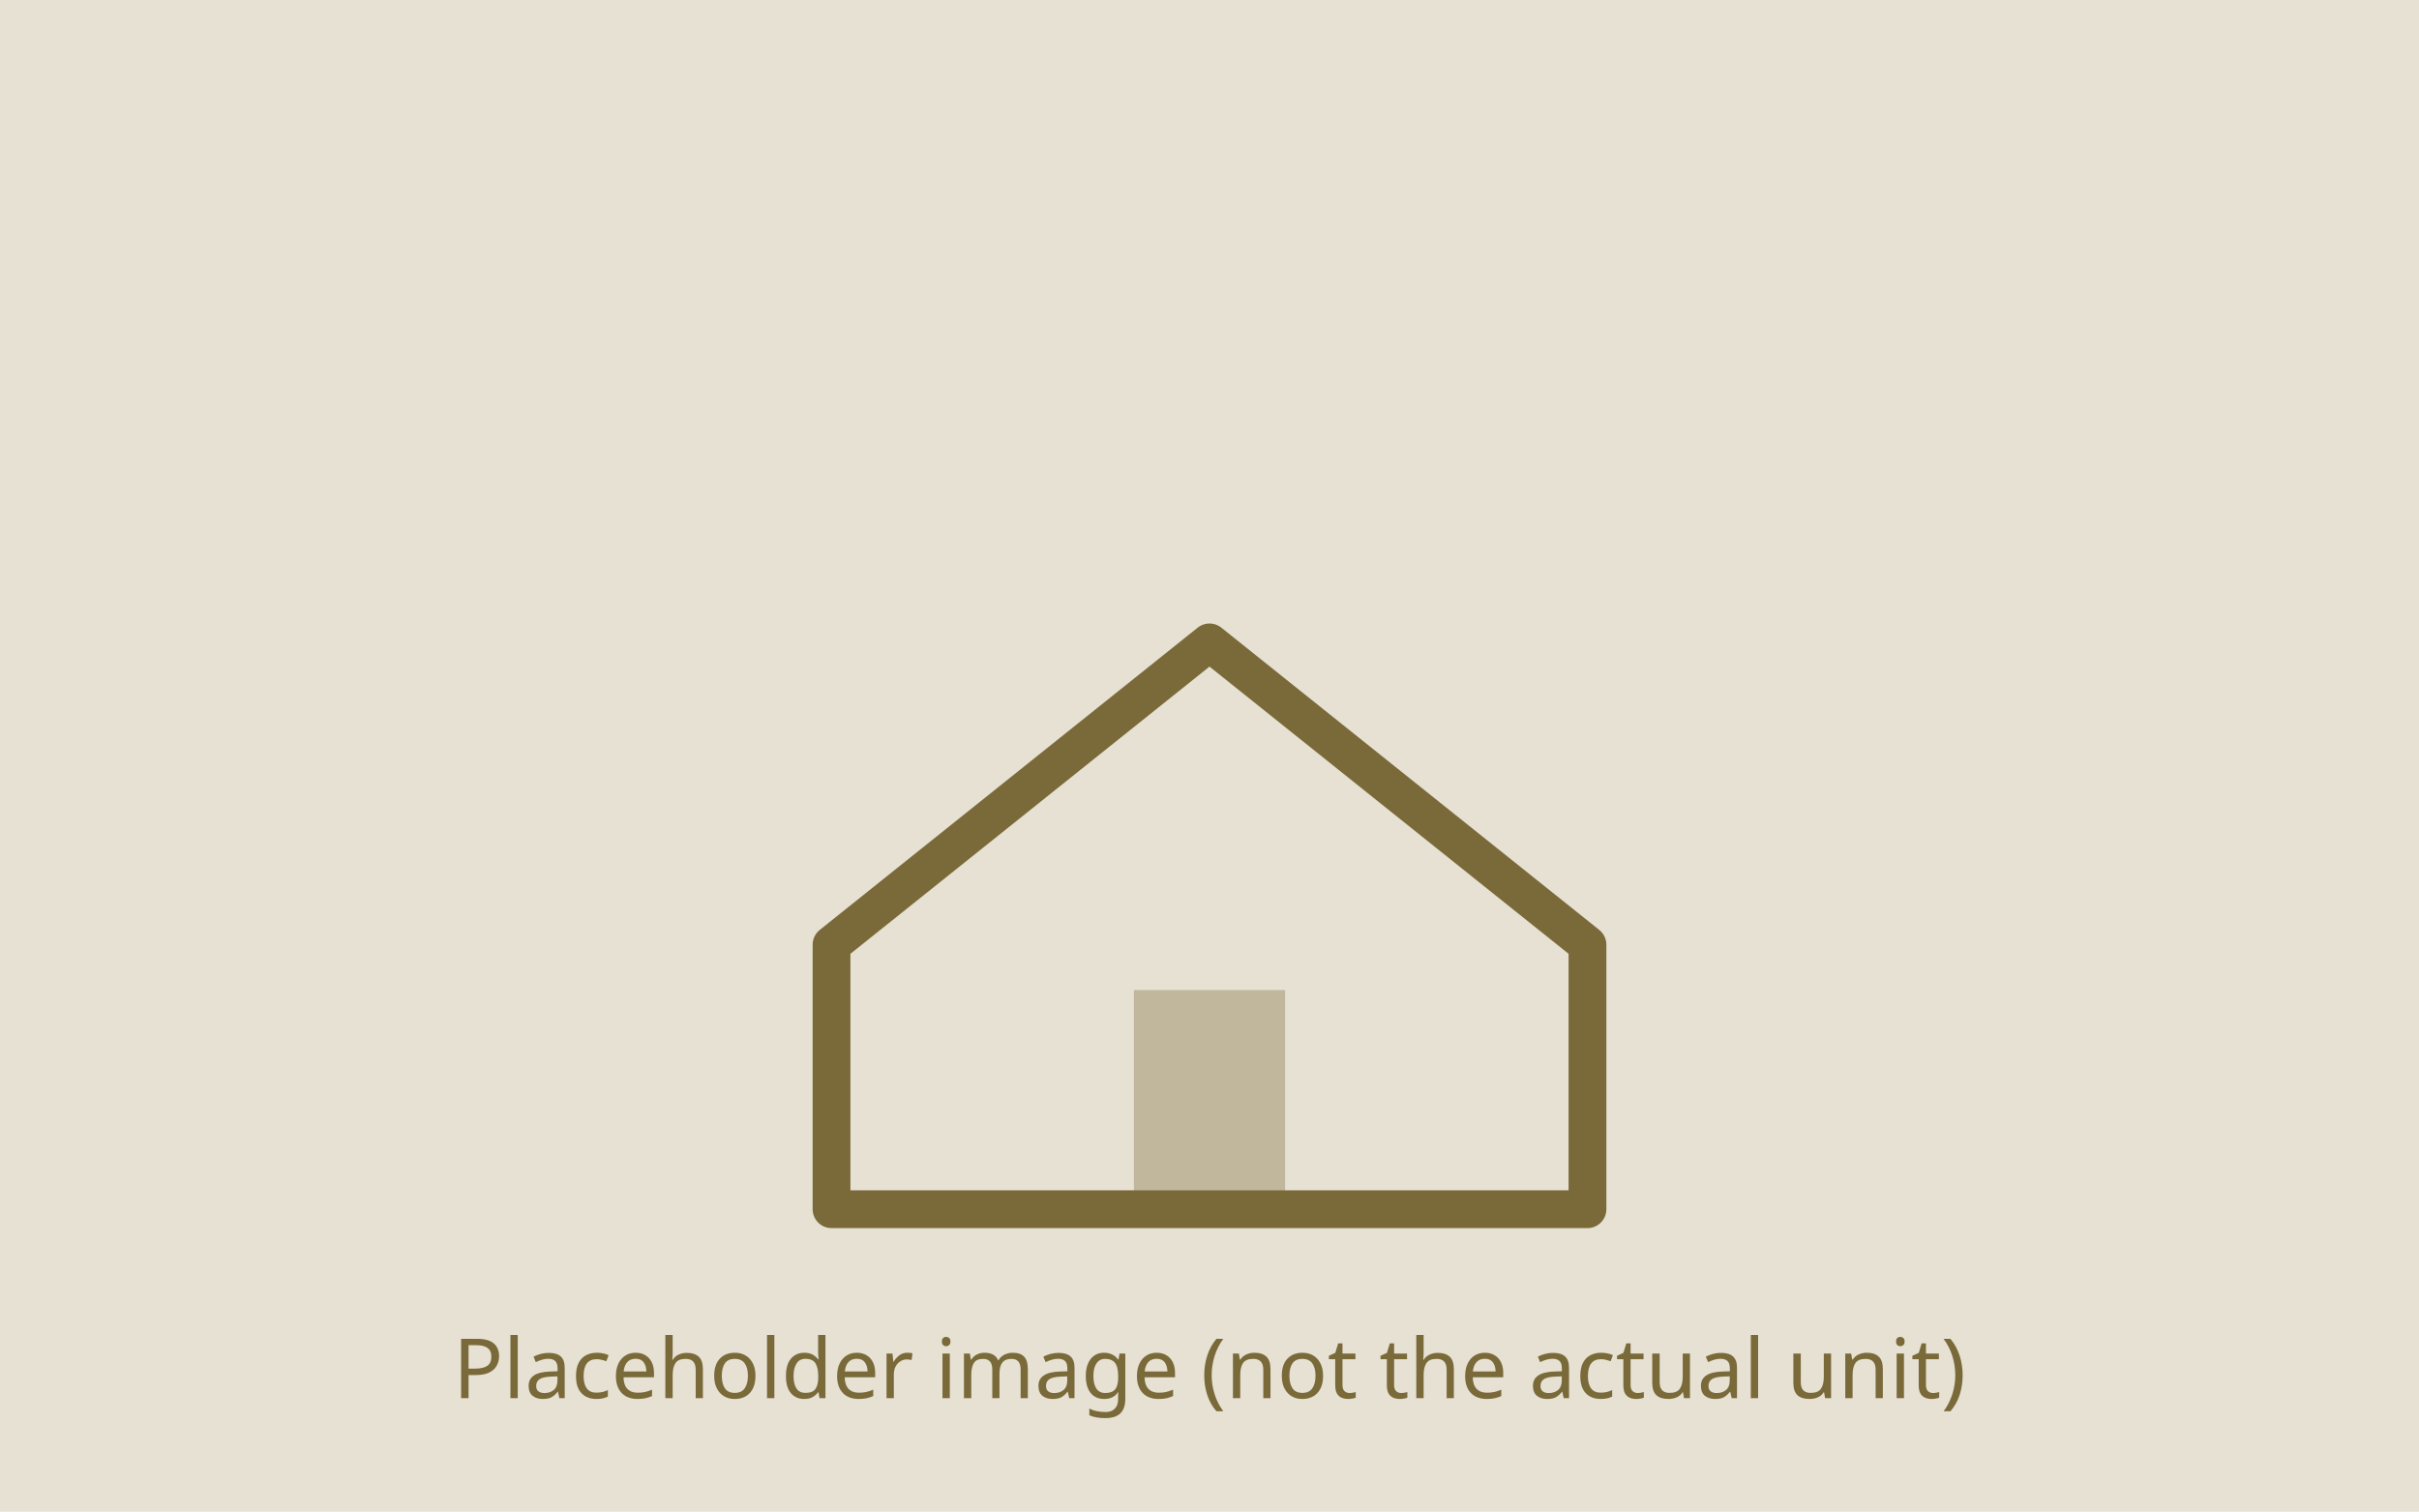
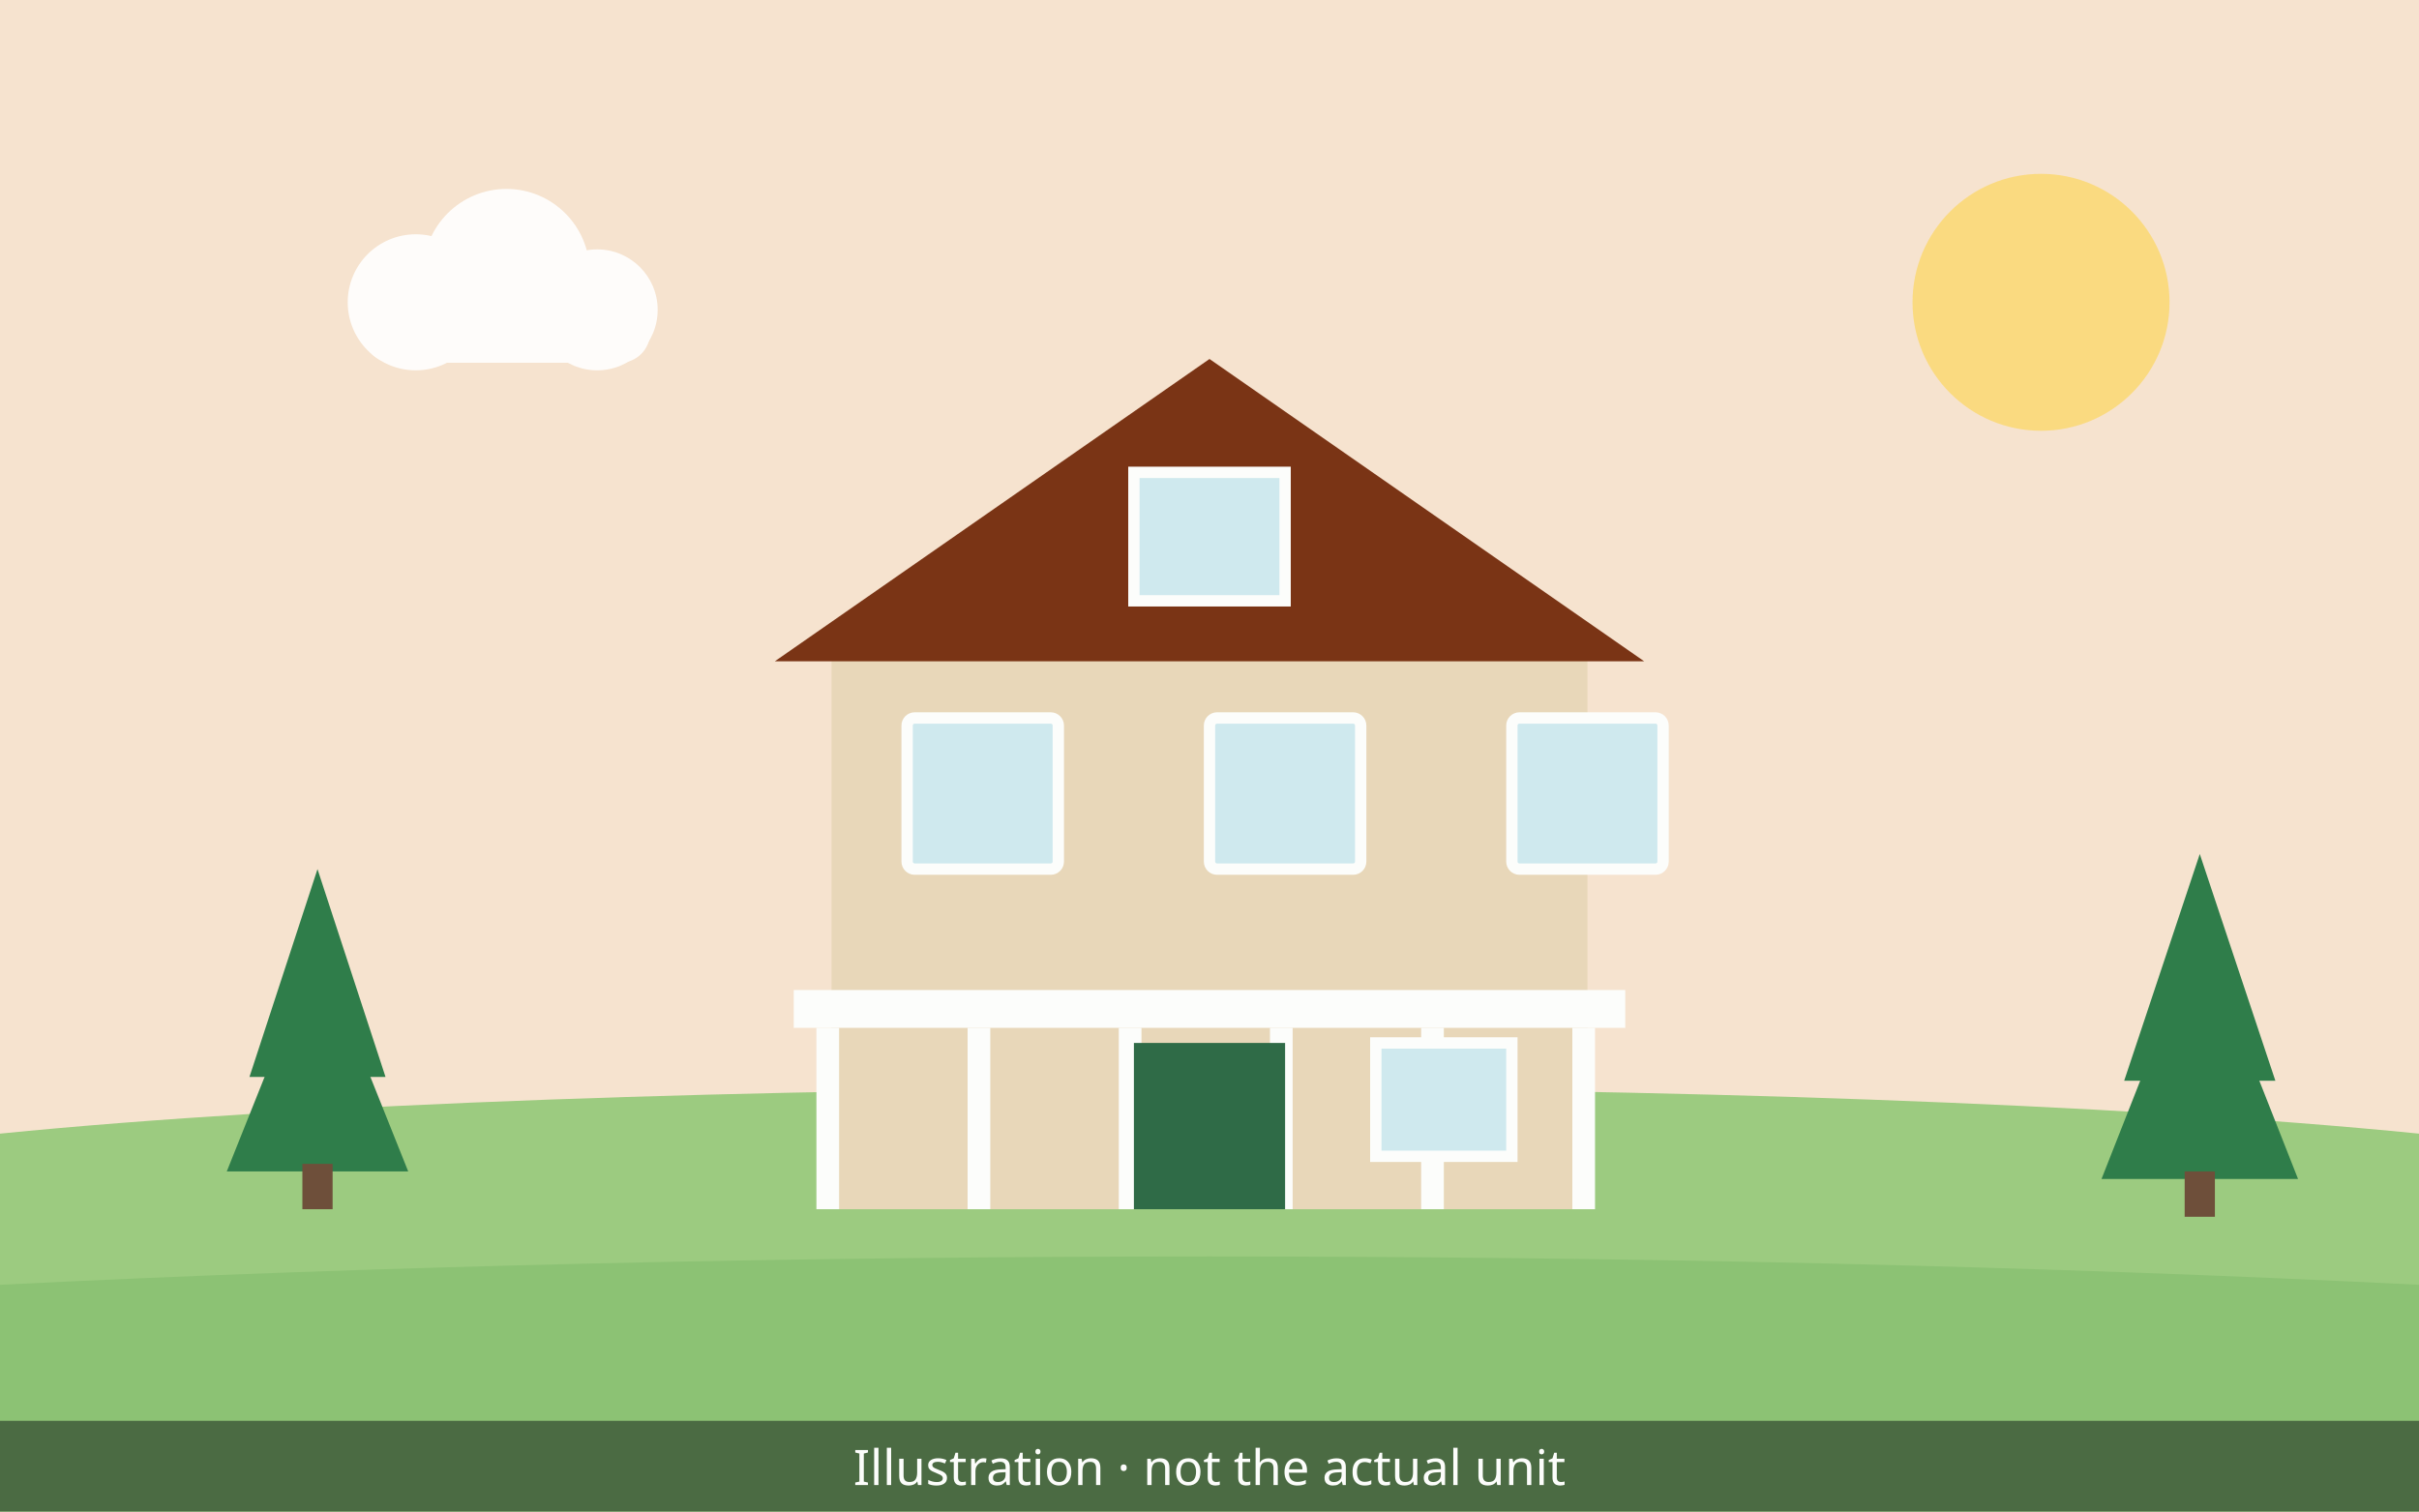
- <svg xmlns="http://www.w3.org/2000/svg" viewBox="0 0 640 400" role="img" aria-label="Placeholder image, not the actual unit">
-   <rect width="640" height="400" fill="#E6E1D3" />
-   <path d="M220 250 L320 170 L420 250 V320 H220 Z" fill="none" stroke="#7A6A3A" stroke-width="10" stroke-linejoin="round" />
-   <rect x="300" y="262" width="40" height="58" fill="#7A6A3A" opacity=".35" />
-   <text x="320" y="370" text-anchor="middle" font-family="system-ui, sans-serif" font-size="22" fill="#7A6A3A">Placeholder image (not the actual unit)</text>
+ <svg xmlns="http://www.w3.org/2000/svg" viewBox="0 0 640 400" role="img" aria-label="Illustrated two-story house with a porch, not the actual unit">
+   <rect width="640" height="400" fill="#F6E3CF" />
+   <circle cx="540" cy="80" r="34" fill="#FBD978" opacity=".9" />
+   <g fill="#FFFFFF" opacity=".9">
+     <circle cx="110" cy="80" r="18" />
+     <circle cx="134" cy="72" r="22" />
+     <circle cx="158" cy="82" r="16" />
+     <rect x="96" y="80" width="76" height="16" rx="8" />
+   </g>
+   <path d="M0 300 C160 284 480 284 640 300 V400 H0 Z" fill="#9CCB80" />
+   <path d="M0 340 C200 330 440 330 640 340 V400 H0 Z" fill="#8CC274" />
+   <g>
+     <rect x="220" y="170" width="200" height="150" fill="#E8D7B9" />
+     <path d="M205 175 L320 95 L435 175 Z" fill="#7A3415" />
+     <rect x="300" y="125" width="40" height="34" fill="#CFE9EE" stroke="#FCFDFB" stroke-width="3" />
+     <rect x="240" y="190" width="40" height="40" rx="2" fill="#CFE9EE" stroke="#FCFDFB" stroke-width="3" />
+     <rect x="320" y="190" width="40" height="40" rx="2" fill="#CFE9EE" stroke="#FCFDFB" stroke-width="3" />
+     <rect x="400" y="190" width="40" height="40" rx="2" fill="#CFE9EE" stroke="#FCFDFB" stroke-width="3" />
+     <rect x="210" y="262" width="220" height="10" fill="#FCFDFB" />
+     <g fill="#FCFDFB">
+       <rect x="216" y="272" width="6" height="48" />
+       <rect x="256" y="272" width="6" height="48" />
+       <rect x="296" y="272" width="6" height="48" />
+       <rect x="336" y="272" width="6" height="48" />
+       <rect x="376" y="272" width="6" height="48" />
+       <rect x="416" y="272" width="6" height="48" />
+     </g>
+     <rect x="300" y="276" width="40" height="44" fill="#2F6B47" />
+     <rect x="364" y="276" width="36" height="30" fill="#CFE9EE" stroke="#FCFDFB" stroke-width="3" />
+   </g>
+   <g fill="#2F7D4A">
+     <path d="M60 310 L84 250 L108 310 Z" />
+     <path d="M66 285 L84 230 L102 285 Z" />
+     <path d="M556 312 L582 246 L608 312 Z" />
+     <path d="M562 286 L582 226 L602 286 Z" />
+   </g>
+   <g fill="#6E4F3A">
+     <rect x="80" y="308" width="8" height="12" />
+     <rect x="578" y="310" width="8" height="12" />
+   </g>
+   <rect x="0" y="376" width="640" height="24" fill="#16241B" opacity=".55" />
+   <text x="320" y="393" text-anchor="middle" font-family="system-ui, sans-serif" font-size="13" fill="#FCFDFB">Illustration · not the actual unit</text>
</svg>
